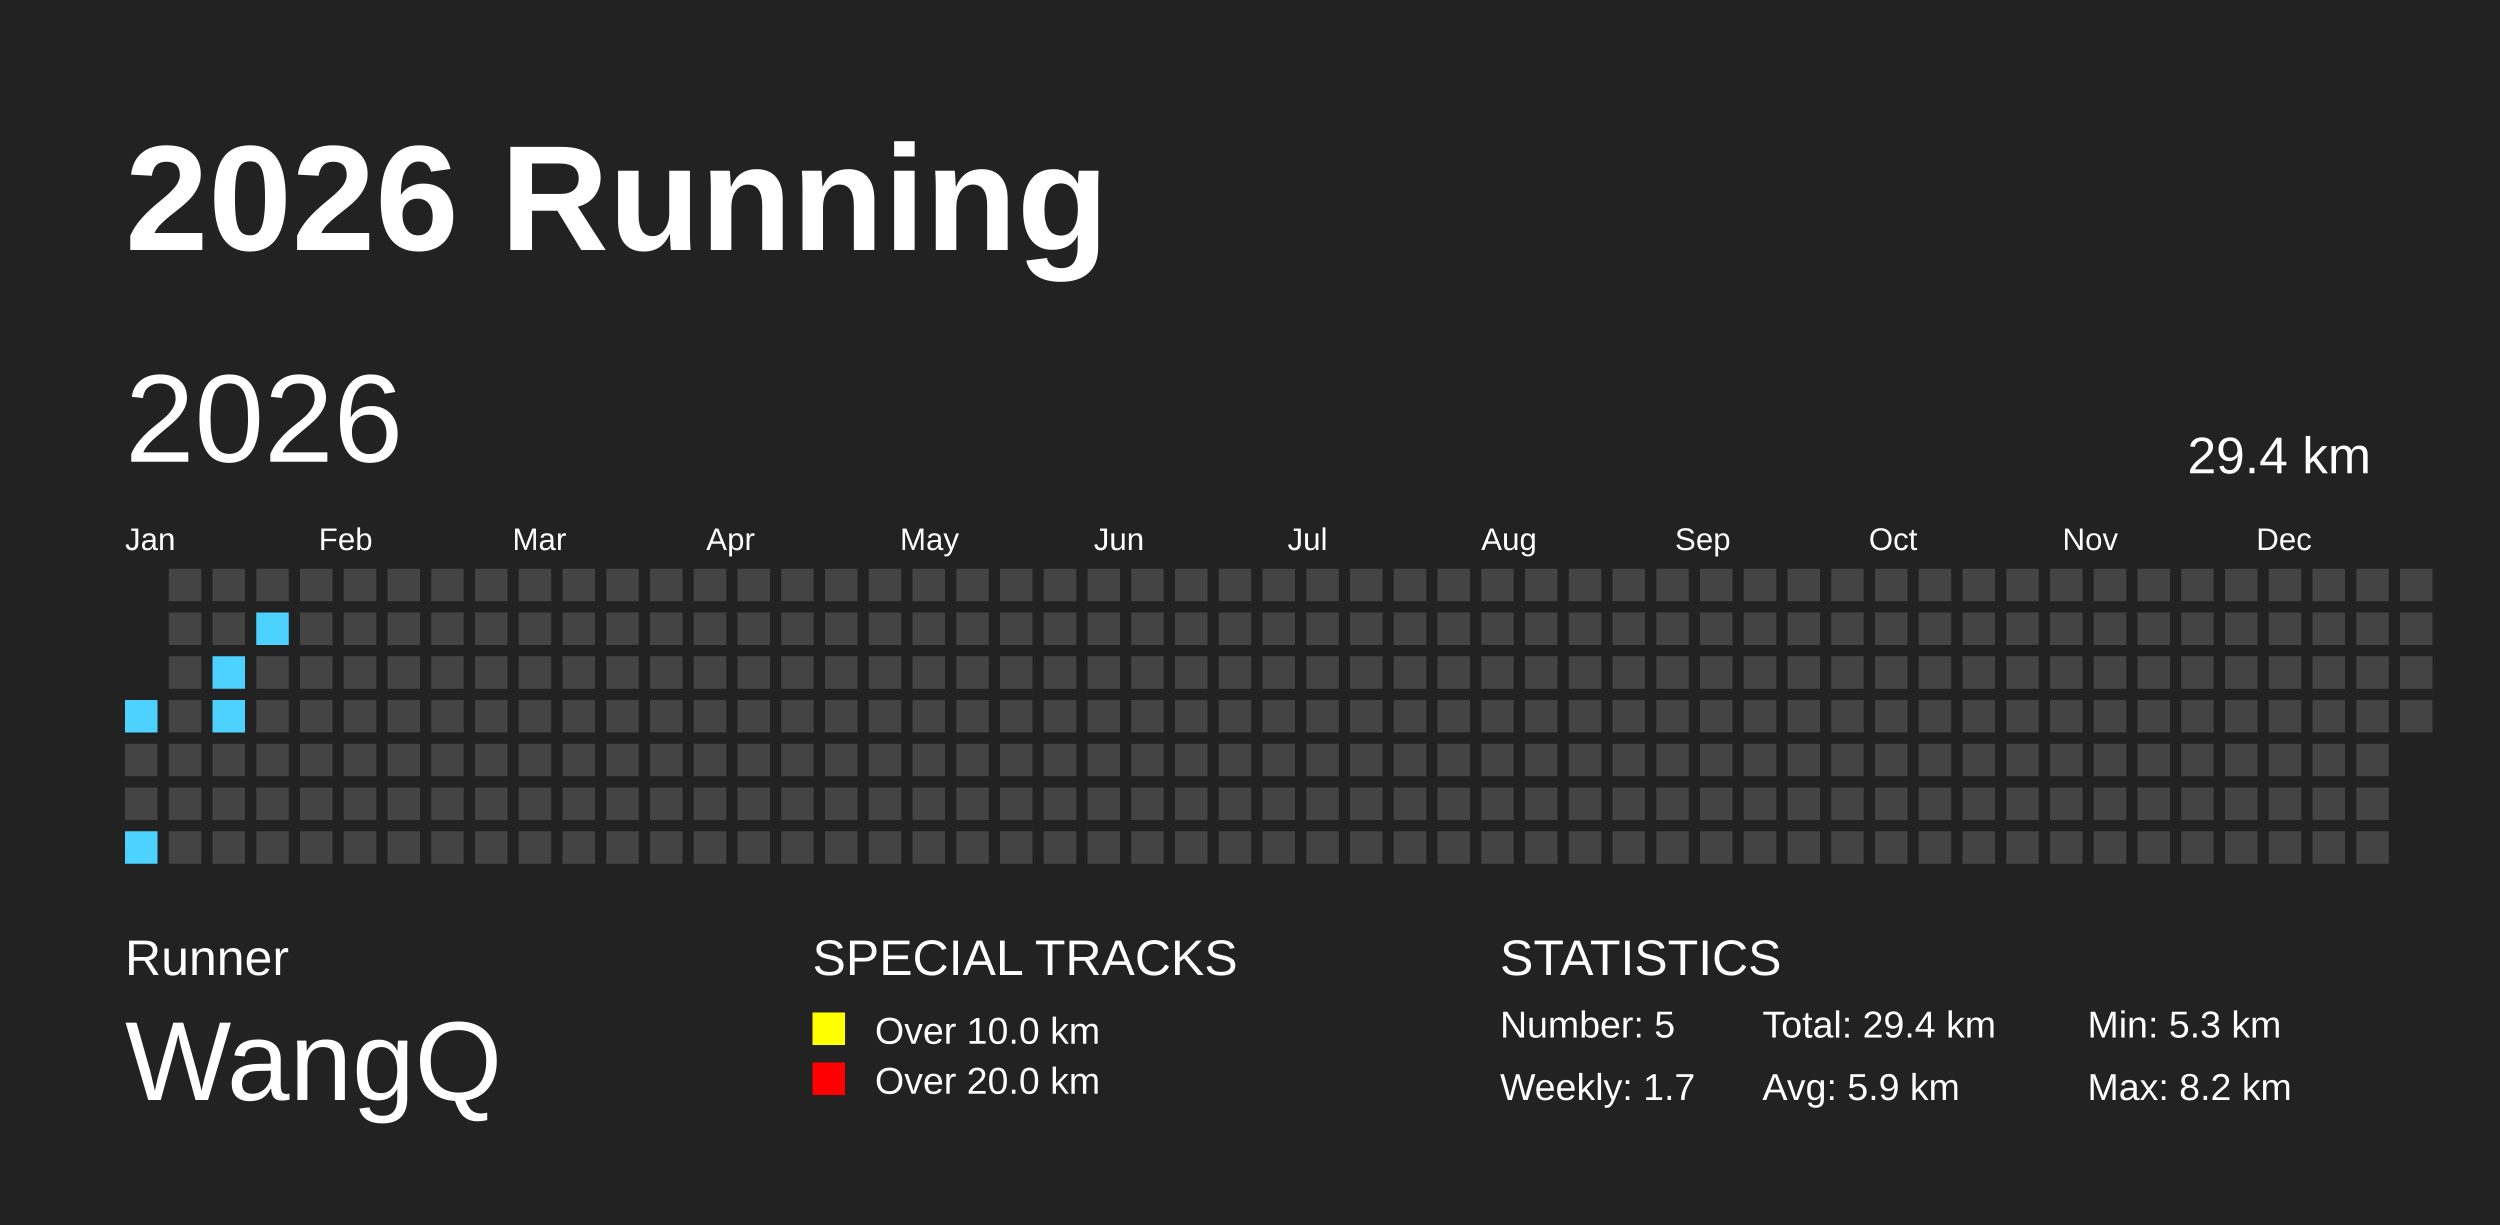
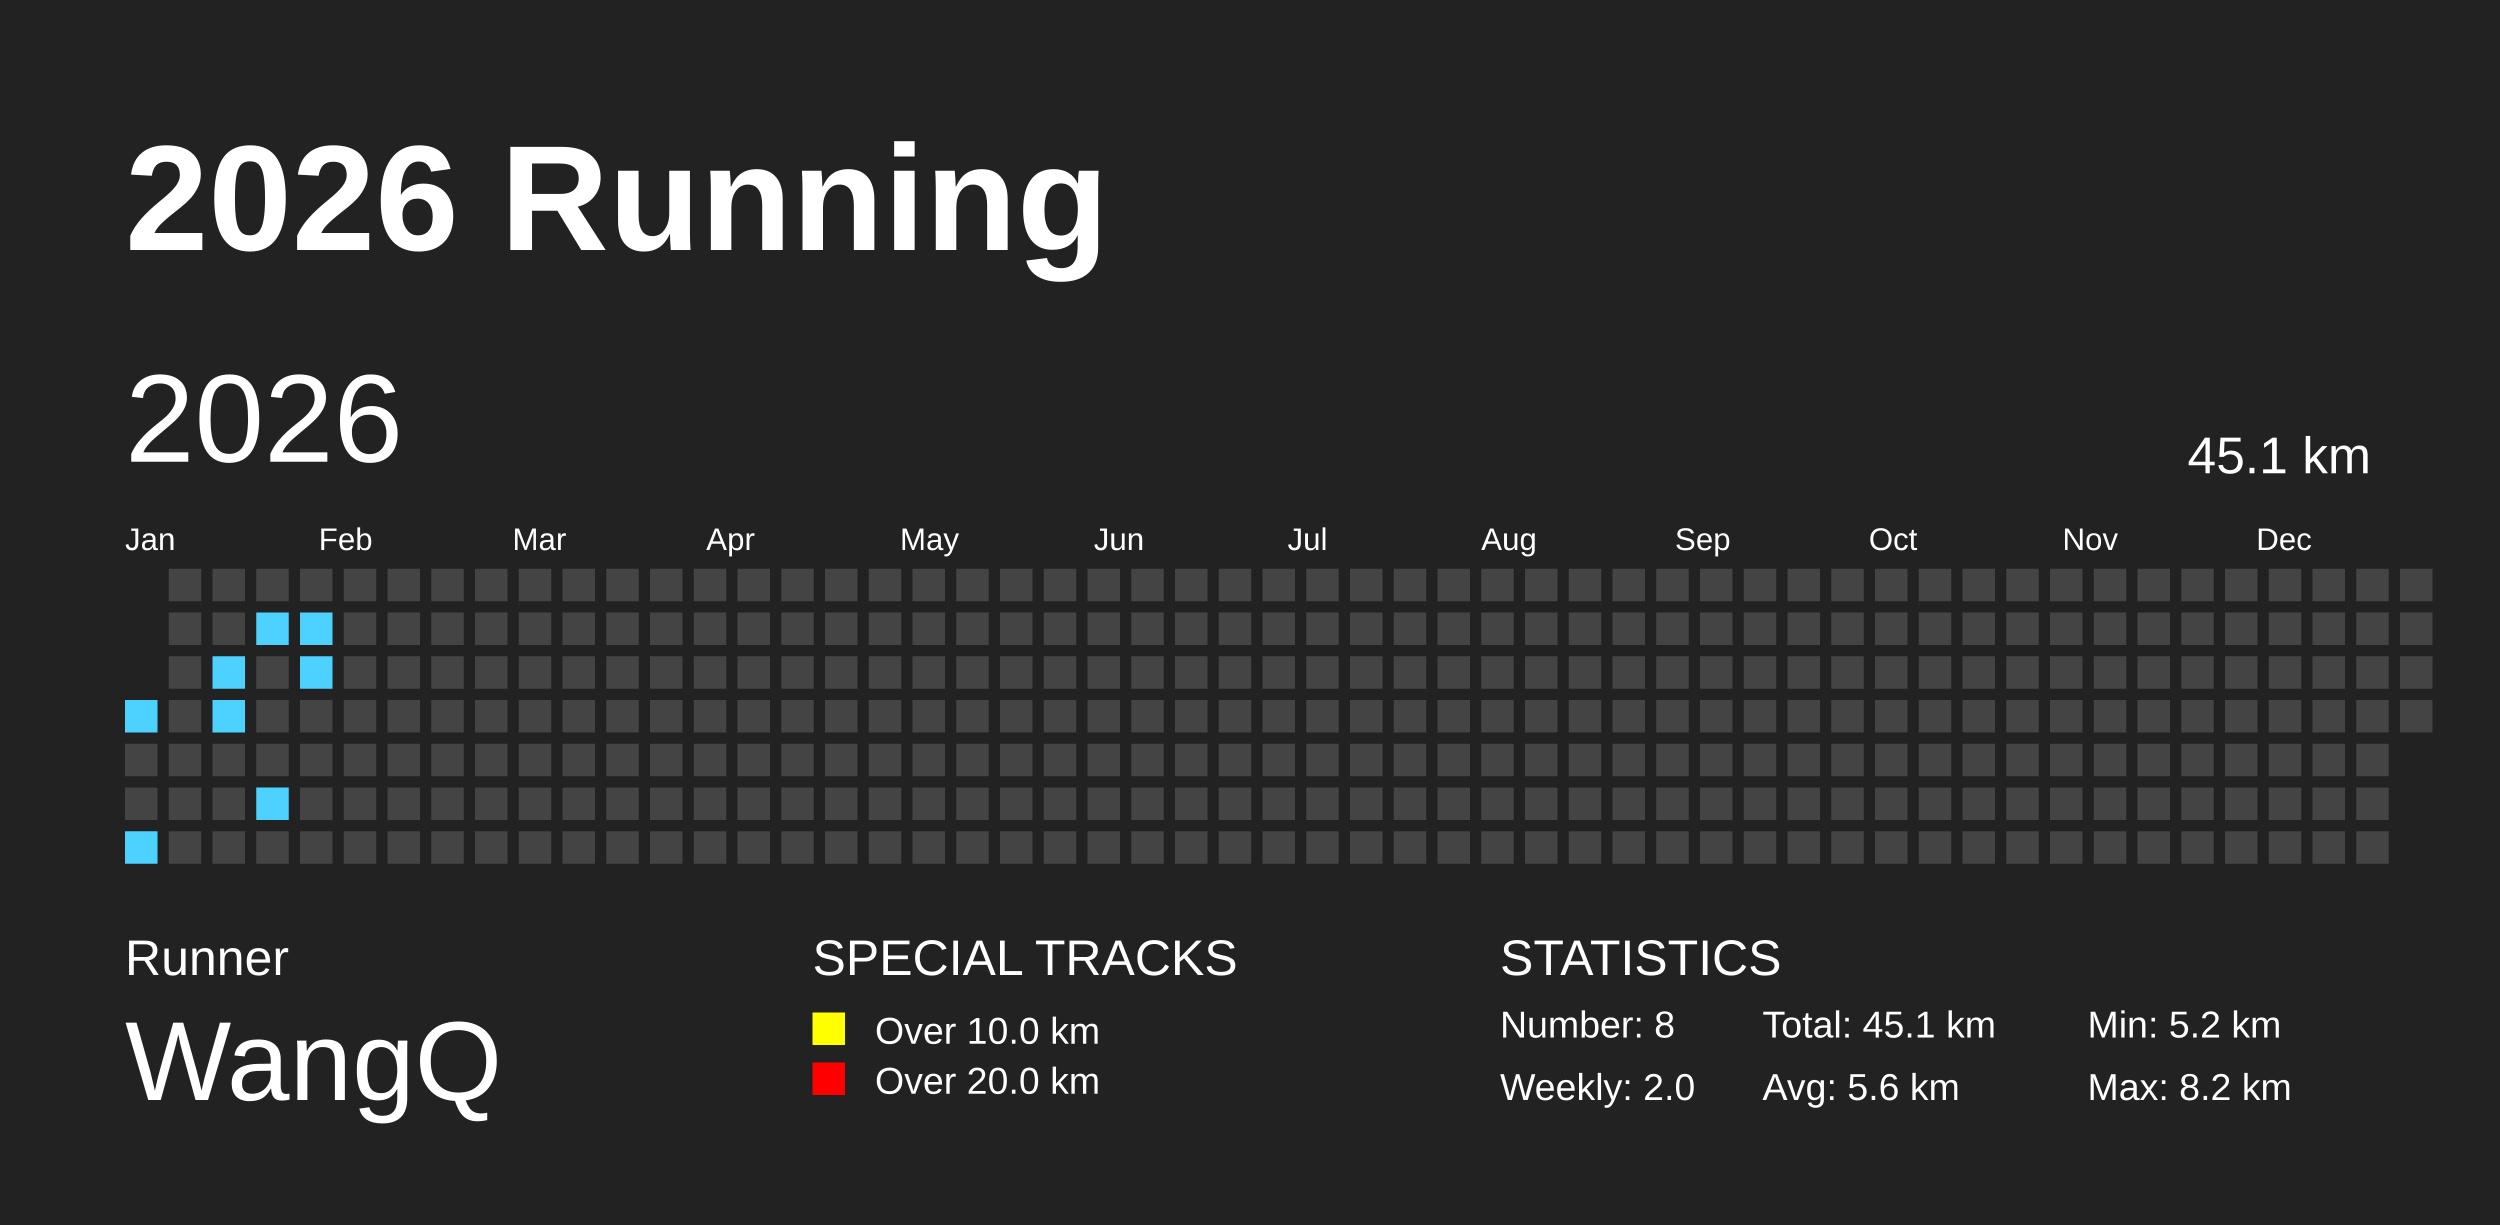
<svg xmlns="http://www.w3.org/2000/svg" baseProfile="full" height="98mm" version="1.1" viewBox="0,0,200,98" width="200mm">
  <defs />
  <rect fill="#222222" height="98" width="200" x="0" y="0" />
  <text fill="#FFFFFF" style="font-size:12px; font-family:Arial; font-weight:bold;" x="10" y="20">2026 Running</text>
  <text fill="#FFFFFF" style="font-size:4px; font-family:Arial" x="10" y="78">Runner</text>
  <text fill="#FFFFFF" style="font-size:9px; font-family:Arial" x="10" y="88">WangQ</text>
  <text fill="#FFFFFF" style="font-size:4px; font-family:Arial" x="65" y="78">SPECIAL TRACKS</text>
  <rect fill="yellow" height="2.6" width="2.6" x="65" y="81" />
  <text fill="#FFFFFF" style="font-size:3px; font-family:Arial" x="70" y="83.5">Over 10.0 km</text>
  <rect fill="red" height="2.6" width="2.6" x="65" y="85" />
  <text fill="#FFFFFF" style="font-size:3px; font-family:Arial" x="70" y="87.5">Over 20.0 km</text>
  <text fill="#FFFFFF" style="font-size:4px; font-family:Arial" x="120" y="78">STATISTICS</text>
-   <text fill="#FFFFFF" style="font-size:3px; font-family:Arial" x="120" y="83">Number: 5</text>
-   <text fill="#FFFFFF" style="font-size:3px; font-family:Arial" x="120" y="88">Weekly: 1.7</text>
-   <text fill="#FFFFFF" style="font-size:3px; font-family:Arial" x="141" y="83">Total: 29.4 km</text>
-   <text fill="#FFFFFF" style="font-size:3px; font-family:Arial" x="141" y="88">Avg: 5.9 km</text>
-   <text fill="#FFFFFF" style="font-size:3px; font-family:Arial" x="167" y="83">Min: 5.3 km</text>
+   <text fill="#FFFFFF" style="font-size:3px; font-family:Arial" x="120" y="83">Number: 8</text>
+   <text fill="#FFFFFF" style="font-size:3px; font-family:Arial" x="120" y="88">Weekly: 2.0</text>
+   <text fill="#FFFFFF" style="font-size:3px; font-family:Arial" x="141" y="83">Total: 45.1 km</text>
+   <text fill="#FFFFFF" style="font-size:3px; font-family:Arial" x="141" y="88">Avg: 5.6 km</text>
+   <text fill="#FFFFFF" style="font-size:3px; font-family:Arial" x="167" y="83">Min: 5.2 km</text>
  <text fill="#FFFFFF" style="font-size:3px; font-family:Arial" x="167" y="88">Max: 8.2 km</text>
  <text dominant-baseline="hanging" fill="#FFFFFF" style="font-size:10.0px; font-family:Arial;" x="10" y="30">2026</text>
-   <text dominant-baseline="hanging" fill="#FFFFFF" style="font-size:4.125px; font-family:Arial;" x="175" y="35">29.4 km</text>
+   <text dominant-baseline="hanging" fill="#FFFFFF" style="font-size:4.125px; font-family:Arial;" x="175" y="35">45.1 km</text>
  <text fill="#FFFFFF" style="font-size:2.5px; font-family:Arial" x="10.0" y="44">Jan</text>
  <text fill="#FFFFFF" style="font-size:2.5px; font-family:Arial" x="25.5" y="44">Feb</text>
  <text fill="#FFFFFF" style="font-size:2.5px; font-family:Arial" x="41.0" y="44">Mar</text>
  <text fill="#FFFFFF" style="font-size:2.5px; font-family:Arial" x="56.5" y="44">Apr</text>
  <text fill="#FFFFFF" style="font-size:2.5px; font-family:Arial" x="72.0" y="44">May</text>
  <text fill="#FFFFFF" style="font-size:2.5px; font-family:Arial" x="87.5" y="44">Jun</text>
  <text fill="#FFFFFF" style="font-size:2.5px; font-family:Arial" x="103.0" y="44">Jul</text>
  <text fill="#FFFFFF" style="font-size:2.5px; font-family:Arial" x="118.5" y="44">Aug</text>
  <text fill="#FFFFFF" style="font-size:2.5px; font-family:Arial" x="134.0" y="44">Sep</text>
  <text fill="#FFFFFF" style="font-size:2.5px; font-family:Arial" x="149.5" y="44">Oct</text>
  <text fill="#FFFFFF" style="font-size:2.5px; font-family:Arial" x="165.0" y="44">Nov</text>
  <text fill="#FFFFFF" style="font-size:2.5px; font-family:Arial" x="180.5" y="44">Dec</text>
  <rect fill="#4DD2FF" height="2.6" width="2.6" x="10.0" y="56.0" />
  <rect fill="#444444" height="2.6" width="2.6" x="10.0" y="59.5" />
  <rect fill="#444444" height="2.6" width="2.6" x="10.0" y="63.0" />
  <rect fill="#4DD2FF" height="2.6" width="2.6" x="10.0" y="66.5" />
  <rect fill="#444444" height="2.6" width="2.6" x="13.5" y="45.5" />
  <rect fill="#444444" height="2.6" width="2.6" x="13.5" y="49.0" />
  <rect fill="#444444" height="2.6" width="2.6" x="13.5" y="52.5" />
  <rect fill="#444444" height="2.6" width="2.6" x="13.5" y="56.0" />
  <rect fill="#444444" height="2.6" width="2.6" x="13.5" y="59.5" />
  <rect fill="#444444" height="2.6" width="2.6" x="13.5" y="63.0" />
  <rect fill="#444444" height="2.6" width="2.6" x="13.5" y="66.5" />
  <rect fill="#444444" height="2.6" width="2.6" x="17.0" y="45.5" />
  <rect fill="#444444" height="2.6" width="2.6" x="17.0" y="49.0" />
  <rect fill="#4DD2FF" height="2.6" width="2.6" x="17.0" y="52.5" />
  <rect fill="#4DD2FF" height="2.6" width="2.6" x="17.0" y="56.0" />
  <rect fill="#444444" height="2.6" width="2.6" x="17.0" y="59.5" />
  <rect fill="#444444" height="2.6" width="2.6" x="17.0" y="63.0" />
  <rect fill="#444444" height="2.6" width="2.6" x="17.0" y="66.5" />
  <rect fill="#444444" height="2.6" width="2.6" x="20.5" y="45.5" />
  <rect fill="#4DD2FF" height="2.6" width="2.6" x="20.5" y="49.0" />
  <rect fill="#444444" height="2.6" width="2.6" x="20.5" y="52.5" />
  <rect fill="#444444" height="2.6" width="2.6" x="20.5" y="56.0" />
  <rect fill="#444444" height="2.6" width="2.6" x="20.5" y="59.5" />
-   <rect fill="#444444" height="2.6" width="2.6" x="20.5" y="63.0" />
+   <rect fill="#4DD2FF" height="2.6" width="2.6" x="20.5" y="63.0" />
  <rect fill="#444444" height="2.6" width="2.6" x="20.5" y="66.5" />
  <rect fill="#444444" height="2.6" width="2.6" x="24.0" y="45.5" />
-   <rect fill="#444444" height="2.6" width="2.6" x="24.0" y="49.0" />
-   <rect fill="#444444" height="2.6" width="2.6" x="24.0" y="52.5" />
+   <rect fill="#4DD2FF" height="2.6" width="2.6" x="24.0" y="49.0" />
+   <rect fill="#4DD2FF" height="2.6" width="2.6" x="24.0" y="52.5" />
  <rect fill="#444444" height="2.6" width="2.6" x="24.0" y="56.0" />
  <rect fill="#444444" height="2.6" width="2.6" x="24.0" y="59.5" />
  <rect fill="#444444" height="2.6" width="2.6" x="24.0" y="63.0" />
  <rect fill="#444444" height="2.6" width="2.6" x="24.0" y="66.5" />
  <rect fill="#444444" height="2.6" width="2.6" x="27.5" y="45.5" />
  <rect fill="#444444" height="2.6" width="2.6" x="27.5" y="49.0" />
  <rect fill="#444444" height="2.6" width="2.6" x="27.5" y="52.5" />
  <rect fill="#444444" height="2.6" width="2.6" x="27.5" y="56.0" />
  <rect fill="#444444" height="2.6" width="2.6" x="27.5" y="59.5" />
  <rect fill="#444444" height="2.6" width="2.6" x="27.5" y="63.0" />
  <rect fill="#444444" height="2.6" width="2.6" x="27.5" y="66.5" />
  <rect fill="#444444" height="2.6" width="2.6" x="31.0" y="45.5" />
  <rect fill="#444444" height="2.6" width="2.6" x="31.0" y="49.0" />
  <rect fill="#444444" height="2.6" width="2.6" x="31.0" y="52.5" />
  <rect fill="#444444" height="2.6" width="2.6" x="31.0" y="56.0" />
  <rect fill="#444444" height="2.6" width="2.6" x="31.0" y="59.5" />
  <rect fill="#444444" height="2.6" width="2.6" x="31.0" y="63.0" />
  <rect fill="#444444" height="2.6" width="2.6" x="31.0" y="66.5" />
  <rect fill="#444444" height="2.6" width="2.6" x="34.5" y="45.5" />
  <rect fill="#444444" height="2.6" width="2.6" x="34.5" y="49.0" />
  <rect fill="#444444" height="2.6" width="2.6" x="34.5" y="52.5" />
  <rect fill="#444444" height="2.6" width="2.6" x="34.5" y="56.0" />
  <rect fill="#444444" height="2.6" width="2.6" x="34.5" y="59.5" />
  <rect fill="#444444" height="2.6" width="2.6" x="34.5" y="63.0" />
  <rect fill="#444444" height="2.6" width="2.6" x="34.5" y="66.5" />
  <rect fill="#444444" height="2.6" width="2.6" x="38.0" y="45.5" />
  <rect fill="#444444" height="2.6" width="2.6" x="38.0" y="49.0" />
  <rect fill="#444444" height="2.6" width="2.6" x="38.0" y="52.5" />
  <rect fill="#444444" height="2.6" width="2.6" x="38.0" y="56.0" />
  <rect fill="#444444" height="2.6" width="2.6" x="38.0" y="59.5" />
  <rect fill="#444444" height="2.6" width="2.6" x="38.0" y="63.0" />
  <rect fill="#444444" height="2.6" width="2.6" x="38.0" y="66.5" />
  <rect fill="#444444" height="2.6" width="2.6" x="41.5" y="45.5" />
  <rect fill="#444444" height="2.6" width="2.6" x="41.5" y="49.0" />
  <rect fill="#444444" height="2.6" width="2.6" x="41.5" y="52.5" />
  <rect fill="#444444" height="2.6" width="2.6" x="41.5" y="56.0" />
  <rect fill="#444444" height="2.6" width="2.6" x="41.5" y="59.5" />
  <rect fill="#444444" height="2.6" width="2.6" x="41.5" y="63.0" />
  <rect fill="#444444" height="2.6" width="2.6" x="41.5" y="66.5" />
  <rect fill="#444444" height="2.6" width="2.6" x="45.0" y="45.5" />
  <rect fill="#444444" height="2.6" width="2.6" x="45.0" y="49.0" />
  <rect fill="#444444" height="2.6" width="2.6" x="45.0" y="52.5" />
  <rect fill="#444444" height="2.6" width="2.6" x="45.0" y="56.0" />
  <rect fill="#444444" height="2.6" width="2.6" x="45.0" y="59.5" />
  <rect fill="#444444" height="2.6" width="2.6" x="45.0" y="63.0" />
  <rect fill="#444444" height="2.6" width="2.6" x="45.0" y="66.5" />
  <rect fill="#444444" height="2.6" width="2.6" x="48.5" y="45.5" />
  <rect fill="#444444" height="2.6" width="2.6" x="48.5" y="49.0" />
  <rect fill="#444444" height="2.6" width="2.6" x="48.5" y="52.5" />
  <rect fill="#444444" height="2.6" width="2.6" x="48.5" y="56.0" />
  <rect fill="#444444" height="2.6" width="2.6" x="48.5" y="59.5" />
  <rect fill="#444444" height="2.6" width="2.6" x="48.5" y="63.0" />
  <rect fill="#444444" height="2.6" width="2.6" x="48.5" y="66.5" />
  <rect fill="#444444" height="2.6" width="2.6" x="52.0" y="45.5" />
  <rect fill="#444444" height="2.6" width="2.6" x="52.0" y="49.0" />
  <rect fill="#444444" height="2.6" width="2.6" x="52.0" y="52.5" />
  <rect fill="#444444" height="2.6" width="2.6" x="52.0" y="56.0" />
  <rect fill="#444444" height="2.6" width="2.6" x="52.0" y="59.5" />
  <rect fill="#444444" height="2.6" width="2.6" x="52.0" y="63.0" />
  <rect fill="#444444" height="2.6" width="2.6" x="52.0" y="66.5" />
  <rect fill="#444444" height="2.6" width="2.6" x="55.5" y="45.5" />
  <rect fill="#444444" height="2.6" width="2.6" x="55.5" y="49.0" />
  <rect fill="#444444" height="2.6" width="2.6" x="55.5" y="52.5" />
  <rect fill="#444444" height="2.6" width="2.6" x="55.5" y="56.0" />
  <rect fill="#444444" height="2.6" width="2.6" x="55.5" y="59.5" />
  <rect fill="#444444" height="2.6" width="2.6" x="55.5" y="63.0" />
  <rect fill="#444444" height="2.6" width="2.6" x="55.5" y="66.5" />
  <rect fill="#444444" height="2.6" width="2.6" x="59.0" y="45.5" />
  <rect fill="#444444" height="2.6" width="2.6" x="59.0" y="49.0" />
  <rect fill="#444444" height="2.6" width="2.6" x="59.0" y="52.5" />
  <rect fill="#444444" height="2.6" width="2.6" x="59.0" y="56.0" />
  <rect fill="#444444" height="2.6" width="2.6" x="59.0" y="59.5" />
  <rect fill="#444444" height="2.6" width="2.6" x="59.0" y="63.0" />
  <rect fill="#444444" height="2.6" width="2.6" x="59.0" y="66.5" />
  <rect fill="#444444" height="2.6" width="2.6" x="62.5" y="45.5" />
  <rect fill="#444444" height="2.6" width="2.6" x="62.5" y="49.0" />
  <rect fill="#444444" height="2.6" width="2.6" x="62.5" y="52.5" />
  <rect fill="#444444" height="2.6" width="2.6" x="62.5" y="56.0" />
  <rect fill="#444444" height="2.6" width="2.6" x="62.5" y="59.5" />
  <rect fill="#444444" height="2.6" width="2.6" x="62.5" y="63.0" />
  <rect fill="#444444" height="2.6" width="2.6" x="62.5" y="66.5" />
  <rect fill="#444444" height="2.6" width="2.6" x="66.0" y="45.5" />
  <rect fill="#444444" height="2.6" width="2.6" x="66.0" y="49.0" />
  <rect fill="#444444" height="2.6" width="2.6" x="66.0" y="52.5" />
  <rect fill="#444444" height="2.6" width="2.6" x="66.0" y="56.0" />
  <rect fill="#444444" height="2.6" width="2.6" x="66.0" y="59.5" />
  <rect fill="#444444" height="2.6" width="2.6" x="66.0" y="63.0" />
  <rect fill="#444444" height="2.6" width="2.6" x="66.0" y="66.5" />
  <rect fill="#444444" height="2.6" width="2.6" x="69.5" y="45.5" />
  <rect fill="#444444" height="2.6" width="2.6" x="69.5" y="49.0" />
  <rect fill="#444444" height="2.6" width="2.6" x="69.5" y="52.5" />
  <rect fill="#444444" height="2.6" width="2.6" x="69.5" y="56.0" />
  <rect fill="#444444" height="2.6" width="2.6" x="69.5" y="59.5" />
  <rect fill="#444444" height="2.6" width="2.6" x="69.5" y="63.0" />
  <rect fill="#444444" height="2.6" width="2.6" x="69.5" y="66.5" />
  <rect fill="#444444" height="2.6" width="2.6" x="73.0" y="45.5" />
  <rect fill="#444444" height="2.6" width="2.6" x="73.0" y="49.0" />
  <rect fill="#444444" height="2.6" width="2.6" x="73.0" y="52.5" />
  <rect fill="#444444" height="2.6" width="2.6" x="73.0" y="56.0" />
  <rect fill="#444444" height="2.6" width="2.6" x="73.0" y="59.5" />
  <rect fill="#444444" height="2.6" width="2.6" x="73.0" y="63.0" />
  <rect fill="#444444" height="2.6" width="2.6" x="73.0" y="66.5" />
  <rect fill="#444444" height="2.6" width="2.6" x="76.5" y="45.5" />
  <rect fill="#444444" height="2.6" width="2.6" x="76.5" y="49.0" />
  <rect fill="#444444" height="2.6" width="2.6" x="76.5" y="52.5" />
  <rect fill="#444444" height="2.6" width="2.6" x="76.5" y="56.0" />
  <rect fill="#444444" height="2.6" width="2.6" x="76.5" y="59.5" />
  <rect fill="#444444" height="2.6" width="2.6" x="76.5" y="63.0" />
  <rect fill="#444444" height="2.6" width="2.6" x="76.5" y="66.5" />
  <rect fill="#444444" height="2.6" width="2.6" x="80.0" y="45.5" />
  <rect fill="#444444" height="2.6" width="2.6" x="80.0" y="49.0" />
  <rect fill="#444444" height="2.6" width="2.6" x="80.0" y="52.5" />
  <rect fill="#444444" height="2.6" width="2.6" x="80.0" y="56.0" />
  <rect fill="#444444" height="2.6" width="2.6" x="80.0" y="59.5" />
  <rect fill="#444444" height="2.6" width="2.6" x="80.0" y="63.0" />
  <rect fill="#444444" height="2.6" width="2.6" x="80.0" y="66.5" />
  <rect fill="#444444" height="2.6" width="2.6" x="83.5" y="45.5" />
  <rect fill="#444444" height="2.6" width="2.6" x="83.5" y="49.0" />
  <rect fill="#444444" height="2.6" width="2.6" x="83.5" y="52.5" />
  <rect fill="#444444" height="2.6" width="2.6" x="83.5" y="56.0" />
  <rect fill="#444444" height="2.6" width="2.6" x="83.5" y="59.5" />
  <rect fill="#444444" height="2.6" width="2.6" x="83.5" y="63.0" />
  <rect fill="#444444" height="2.6" width="2.6" x="83.5" y="66.5" />
  <rect fill="#444444" height="2.6" width="2.6" x="87.0" y="45.5" />
  <rect fill="#444444" height="2.6" width="2.6" x="87.0" y="49.0" />
  <rect fill="#444444" height="2.6" width="2.6" x="87.0" y="52.5" />
  <rect fill="#444444" height="2.6" width="2.6" x="87.0" y="56.0" />
  <rect fill="#444444" height="2.6" width="2.6" x="87.0" y="59.5" />
  <rect fill="#444444" height="2.6" width="2.6" x="87.0" y="63.0" />
  <rect fill="#444444" height="2.6" width="2.6" x="87.0" y="66.5" />
  <rect fill="#444444" height="2.6" width="2.6" x="90.5" y="45.5" />
  <rect fill="#444444" height="2.6" width="2.6" x="90.5" y="49.0" />
  <rect fill="#444444" height="2.6" width="2.6" x="90.5" y="52.5" />
  <rect fill="#444444" height="2.6" width="2.6" x="90.5" y="56.0" />
  <rect fill="#444444" height="2.6" width="2.6" x="90.5" y="59.5" />
  <rect fill="#444444" height="2.6" width="2.6" x="90.5" y="63.0" />
  <rect fill="#444444" height="2.6" width="2.6" x="90.5" y="66.5" />
  <rect fill="#444444" height="2.6" width="2.6" x="94.0" y="45.5" />
  <rect fill="#444444" height="2.6" width="2.6" x="94.0" y="49.0" />
  <rect fill="#444444" height="2.6" width="2.6" x="94.0" y="52.5" />
  <rect fill="#444444" height="2.6" width="2.6" x="94.0" y="56.0" />
  <rect fill="#444444" height="2.6" width="2.6" x="94.0" y="59.5" />
  <rect fill="#444444" height="2.6" width="2.6" x="94.0" y="63.0" />
  <rect fill="#444444" height="2.6" width="2.6" x="94.0" y="66.5" />
  <rect fill="#444444" height="2.6" width="2.6" x="97.5" y="45.5" />
  <rect fill="#444444" height="2.6" width="2.6" x="97.5" y="49.0" />
  <rect fill="#444444" height="2.6" width="2.6" x="97.5" y="52.5" />
  <rect fill="#444444" height="2.6" width="2.6" x="97.5" y="56.0" />
  <rect fill="#444444" height="2.6" width="2.6" x="97.5" y="59.5" />
  <rect fill="#444444" height="2.6" width="2.6" x="97.5" y="63.0" />
  <rect fill="#444444" height="2.6" width="2.6" x="97.5" y="66.5" />
  <rect fill="#444444" height="2.6" width="2.6" x="101.0" y="45.5" />
  <rect fill="#444444" height="2.6" width="2.6" x="101.0" y="49.0" />
  <rect fill="#444444" height="2.6" width="2.6" x="101.0" y="52.5" />
  <rect fill="#444444" height="2.6" width="2.6" x="101.0" y="56.0" />
  <rect fill="#444444" height="2.6" width="2.6" x="101.0" y="59.5" />
  <rect fill="#444444" height="2.6" width="2.6" x="101.0" y="63.0" />
  <rect fill="#444444" height="2.6" width="2.6" x="101.0" y="66.5" />
  <rect fill="#444444" height="2.6" width="2.6" x="104.5" y="45.5" />
  <rect fill="#444444" height="2.6" width="2.6" x="104.5" y="49.0" />
  <rect fill="#444444" height="2.6" width="2.6" x="104.5" y="52.5" />
  <rect fill="#444444" height="2.6" width="2.6" x="104.5" y="56.0" />
  <rect fill="#444444" height="2.6" width="2.6" x="104.5" y="59.5" />
  <rect fill="#444444" height="2.6" width="2.6" x="104.5" y="63.0" />
  <rect fill="#444444" height="2.6" width="2.6" x="104.5" y="66.5" />
  <rect fill="#444444" height="2.6" width="2.6" x="108.0" y="45.5" />
  <rect fill="#444444" height="2.6" width="2.6" x="108.0" y="49.0" />
  <rect fill="#444444" height="2.6" width="2.6" x="108.0" y="52.5" />
  <rect fill="#444444" height="2.6" width="2.6" x="108.0" y="56.0" />
  <rect fill="#444444" height="2.6" width="2.6" x="108.0" y="59.5" />
  <rect fill="#444444" height="2.6" width="2.6" x="108.0" y="63.0" />
  <rect fill="#444444" height="2.6" width="2.6" x="108.0" y="66.5" />
  <rect fill="#444444" height="2.6" width="2.6" x="111.5" y="45.5" />
  <rect fill="#444444" height="2.6" width="2.6" x="111.5" y="49.0" />
  <rect fill="#444444" height="2.6" width="2.6" x="111.5" y="52.5" />
  <rect fill="#444444" height="2.6" width="2.6" x="111.5" y="56.0" />
  <rect fill="#444444" height="2.6" width="2.6" x="111.5" y="59.5" />
  <rect fill="#444444" height="2.6" width="2.6" x="111.5" y="63.0" />
  <rect fill="#444444" height="2.6" width="2.6" x="111.5" y="66.5" />
  <rect fill="#444444" height="2.6" width="2.6" x="115.0" y="45.5" />
  <rect fill="#444444" height="2.6" width="2.6" x="115.0" y="49.0" />
  <rect fill="#444444" height="2.6" width="2.6" x="115.0" y="52.5" />
  <rect fill="#444444" height="2.6" width="2.6" x="115.0" y="56.0" />
  <rect fill="#444444" height="2.6" width="2.6" x="115.0" y="59.5" />
  <rect fill="#444444" height="2.6" width="2.6" x="115.0" y="63.0" />
  <rect fill="#444444" height="2.6" width="2.6" x="115.0" y="66.5" />
  <rect fill="#444444" height="2.6" width="2.6" x="118.5" y="45.5" />
  <rect fill="#444444" height="2.6" width="2.6" x="118.5" y="49.0" />
  <rect fill="#444444" height="2.6" width="2.6" x="118.5" y="52.5" />
  <rect fill="#444444" height="2.6" width="2.6" x="118.5" y="56.0" />
  <rect fill="#444444" height="2.6" width="2.6" x="118.5" y="59.5" />
  <rect fill="#444444" height="2.6" width="2.6" x="118.5" y="63.0" />
  <rect fill="#444444" height="2.6" width="2.6" x="118.5" y="66.5" />
  <rect fill="#444444" height="2.6" width="2.6" x="122.0" y="45.5" />
  <rect fill="#444444" height="2.6" width="2.6" x="122.0" y="49.0" />
  <rect fill="#444444" height="2.6" width="2.6" x="122.0" y="52.5" />
  <rect fill="#444444" height="2.6" width="2.6" x="122.0" y="56.0" />
  <rect fill="#444444" height="2.6" width="2.6" x="122.0" y="59.5" />
  <rect fill="#444444" height="2.6" width="2.6" x="122.0" y="63.0" />
  <rect fill="#444444" height="2.6" width="2.6" x="122.0" y="66.5" />
  <rect fill="#444444" height="2.6" width="2.6" x="125.5" y="45.5" />
  <rect fill="#444444" height="2.6" width="2.6" x="125.5" y="49.0" />
  <rect fill="#444444" height="2.6" width="2.6" x="125.5" y="52.5" />
  <rect fill="#444444" height="2.6" width="2.6" x="125.5" y="56.0" />
  <rect fill="#444444" height="2.6" width="2.6" x="125.5" y="59.5" />
  <rect fill="#444444" height="2.6" width="2.6" x="125.5" y="63.0" />
  <rect fill="#444444" height="2.6" width="2.6" x="125.5" y="66.5" />
  <rect fill="#444444" height="2.6" width="2.6" x="129.0" y="45.5" />
  <rect fill="#444444" height="2.6" width="2.6" x="129.0" y="49.0" />
  <rect fill="#444444" height="2.6" width="2.6" x="129.0" y="52.5" />
  <rect fill="#444444" height="2.6" width="2.6" x="129.0" y="56.0" />
  <rect fill="#444444" height="2.6" width="2.6" x="129.0" y="59.5" />
  <rect fill="#444444" height="2.6" width="2.6" x="129.0" y="63.0" />
  <rect fill="#444444" height="2.6" width="2.6" x="129.0" y="66.5" />
  <rect fill="#444444" height="2.6" width="2.6" x="132.5" y="45.5" />
  <rect fill="#444444" height="2.6" width="2.6" x="132.5" y="49.0" />
  <rect fill="#444444" height="2.6" width="2.6" x="132.5" y="52.5" />
  <rect fill="#444444" height="2.6" width="2.6" x="132.5" y="56.0" />
  <rect fill="#444444" height="2.6" width="2.6" x="132.5" y="59.5" />
  <rect fill="#444444" height="2.6" width="2.6" x="132.5" y="63.0" />
  <rect fill="#444444" height="2.6" width="2.6" x="132.5" y="66.5" />
  <rect fill="#444444" height="2.6" width="2.6" x="136.0" y="45.5" />
  <rect fill="#444444" height="2.6" width="2.6" x="136.0" y="49.0" />
  <rect fill="#444444" height="2.6" width="2.6" x="136.0" y="52.5" />
  <rect fill="#444444" height="2.6" width="2.6" x="136.0" y="56.0" />
  <rect fill="#444444" height="2.6" width="2.6" x="136.0" y="59.5" />
  <rect fill="#444444" height="2.6" width="2.6" x="136.0" y="63.0" />
  <rect fill="#444444" height="2.6" width="2.6" x="136.0" y="66.5" />
  <rect fill="#444444" height="2.6" width="2.6" x="139.5" y="45.5" />
  <rect fill="#444444" height="2.6" width="2.6" x="139.5" y="49.0" />
  <rect fill="#444444" height="2.6" width="2.6" x="139.5" y="52.5" />
  <rect fill="#444444" height="2.6" width="2.6" x="139.5" y="56.0" />
  <rect fill="#444444" height="2.6" width="2.6" x="139.5" y="59.5" />
  <rect fill="#444444" height="2.6" width="2.6" x="139.5" y="63.0" />
  <rect fill="#444444" height="2.6" width="2.6" x="139.5" y="66.5" />
  <rect fill="#444444" height="2.6" width="2.6" x="143.0" y="45.5" />
  <rect fill="#444444" height="2.6" width="2.6" x="143.0" y="49.0" />
  <rect fill="#444444" height="2.6" width="2.6" x="143.0" y="52.5" />
  <rect fill="#444444" height="2.6" width="2.6" x="143.0" y="56.0" />
  <rect fill="#444444" height="2.6" width="2.6" x="143.0" y="59.5" />
  <rect fill="#444444" height="2.6" width="2.6" x="143.0" y="63.0" />
  <rect fill="#444444" height="2.6" width="2.6" x="143.0" y="66.5" />
  <rect fill="#444444" height="2.6" width="2.6" x="146.5" y="45.5" />
  <rect fill="#444444" height="2.6" width="2.6" x="146.5" y="49.0" />
  <rect fill="#444444" height="2.6" width="2.6" x="146.5" y="52.5" />
  <rect fill="#444444" height="2.6" width="2.6" x="146.5" y="56.0" />
  <rect fill="#444444" height="2.6" width="2.6" x="146.5" y="59.5" />
  <rect fill="#444444" height="2.6" width="2.6" x="146.5" y="63.0" />
  <rect fill="#444444" height="2.6" width="2.6" x="146.5" y="66.5" />
  <rect fill="#444444" height="2.6" width="2.6" x="150.0" y="45.5" />
  <rect fill="#444444" height="2.6" width="2.6" x="150.0" y="49.0" />
  <rect fill="#444444" height="2.6" width="2.6" x="150.0" y="52.5" />
  <rect fill="#444444" height="2.6" width="2.6" x="150.0" y="56.0" />
  <rect fill="#444444" height="2.6" width="2.6" x="150.0" y="59.5" />
  <rect fill="#444444" height="2.6" width="2.6" x="150.0" y="63.0" />
  <rect fill="#444444" height="2.6" width="2.6" x="150.0" y="66.5" />
  <rect fill="#444444" height="2.6" width="2.6" x="153.5" y="45.5" />
  <rect fill="#444444" height="2.6" width="2.6" x="153.5" y="49.0" />
  <rect fill="#444444" height="2.6" width="2.6" x="153.5" y="52.5" />
  <rect fill="#444444" height="2.6" width="2.6" x="153.5" y="56.0" />
  <rect fill="#444444" height="2.6" width="2.6" x="153.5" y="59.5" />
  <rect fill="#444444" height="2.6" width="2.6" x="153.5" y="63.0" />
  <rect fill="#444444" height="2.6" width="2.6" x="153.5" y="66.5" />
  <rect fill="#444444" height="2.6" width="2.6" x="157.0" y="45.5" />
  <rect fill="#444444" height="2.6" width="2.6" x="157.0" y="49.0" />
  <rect fill="#444444" height="2.6" width="2.6" x="157.0" y="52.5" />
  <rect fill="#444444" height="2.6" width="2.6" x="157.0" y="56.0" />
  <rect fill="#444444" height="2.6" width="2.6" x="157.0" y="59.5" />
  <rect fill="#444444" height="2.6" width="2.6" x="157.0" y="63.0" />
  <rect fill="#444444" height="2.6" width="2.6" x="157.0" y="66.5" />
  <rect fill="#444444" height="2.6" width="2.6" x="160.5" y="45.5" />
  <rect fill="#444444" height="2.6" width="2.6" x="160.5" y="49.0" />
  <rect fill="#444444" height="2.6" width="2.6" x="160.5" y="52.5" />
  <rect fill="#444444" height="2.6" width="2.6" x="160.5" y="56.0" />
  <rect fill="#444444" height="2.6" width="2.6" x="160.5" y="59.5" />
  <rect fill="#444444" height="2.6" width="2.6" x="160.5" y="63.0" />
  <rect fill="#444444" height="2.6" width="2.6" x="160.5" y="66.5" />
  <rect fill="#444444" height="2.6" width="2.6" x="164.0" y="45.5" />
  <rect fill="#444444" height="2.6" width="2.6" x="164.0" y="49.0" />
  <rect fill="#444444" height="2.6" width="2.6" x="164.0" y="52.5" />
  <rect fill="#444444" height="2.6" width="2.6" x="164.0" y="56.0" />
  <rect fill="#444444" height="2.6" width="2.6" x="164.0" y="59.5" />
  <rect fill="#444444" height="2.6" width="2.6" x="164.0" y="63.0" />
  <rect fill="#444444" height="2.6" width="2.6" x="164.0" y="66.5" />
  <rect fill="#444444" height="2.6" width="2.6" x="167.5" y="45.5" />
  <rect fill="#444444" height="2.6" width="2.6" x="167.5" y="49.0" />
  <rect fill="#444444" height="2.6" width="2.6" x="167.5" y="52.5" />
  <rect fill="#444444" height="2.6" width="2.6" x="167.5" y="56.0" />
  <rect fill="#444444" height="2.6" width="2.6" x="167.5" y="59.5" />
  <rect fill="#444444" height="2.6" width="2.6" x="167.5" y="63.0" />
  <rect fill="#444444" height="2.6" width="2.6" x="167.5" y="66.5" />
  <rect fill="#444444" height="2.6" width="2.6" x="171.0" y="45.5" />
  <rect fill="#444444" height="2.6" width="2.6" x="171.0" y="49.0" />
  <rect fill="#444444" height="2.6" width="2.6" x="171.0" y="52.5" />
  <rect fill="#444444" height="2.6" width="2.6" x="171.0" y="56.0" />
  <rect fill="#444444" height="2.6" width="2.6" x="171.0" y="59.5" />
  <rect fill="#444444" height="2.6" width="2.6" x="171.0" y="63.0" />
  <rect fill="#444444" height="2.6" width="2.6" x="171.0" y="66.5" />
  <rect fill="#444444" height="2.6" width="2.6" x="174.5" y="45.5" />
  <rect fill="#444444" height="2.6" width="2.6" x="174.5" y="49.0" />
  <rect fill="#444444" height="2.6" width="2.6" x="174.5" y="52.5" />
  <rect fill="#444444" height="2.6" width="2.6" x="174.5" y="56.0" />
  <rect fill="#444444" height="2.6" width="2.6" x="174.5" y="59.5" />
  <rect fill="#444444" height="2.6" width="2.6" x="174.5" y="63.0" />
  <rect fill="#444444" height="2.6" width="2.6" x="174.5" y="66.5" />
  <rect fill="#444444" height="2.6" width="2.6" x="178.0" y="45.5" />
  <rect fill="#444444" height="2.6" width="2.6" x="178.0" y="49.0" />
  <rect fill="#444444" height="2.6" width="2.6" x="178.0" y="52.5" />
  <rect fill="#444444" height="2.6" width="2.6" x="178.0" y="56.0" />
  <rect fill="#444444" height="2.6" width="2.6" x="178.0" y="59.5" />
  <rect fill="#444444" height="2.6" width="2.6" x="178.0" y="63.0" />
  <rect fill="#444444" height="2.6" width="2.6" x="178.0" y="66.5" />
  <rect fill="#444444" height="2.6" width="2.6" x="181.5" y="45.5" />
  <rect fill="#444444" height="2.6" width="2.6" x="181.5" y="49.0" />
  <rect fill="#444444" height="2.6" width="2.6" x="181.5" y="52.5" />
  <rect fill="#444444" height="2.6" width="2.6" x="181.5" y="56.0" />
  <rect fill="#444444" height="2.6" width="2.6" x="181.5" y="59.5" />
  <rect fill="#444444" height="2.6" width="2.6" x="181.5" y="63.0" />
  <rect fill="#444444" height="2.6" width="2.6" x="181.5" y="66.5" />
  <rect fill="#444444" height="2.6" width="2.6" x="185.0" y="45.5" />
  <rect fill="#444444" height="2.6" width="2.6" x="185.0" y="49.0" />
  <rect fill="#444444" height="2.6" width="2.6" x="185.0" y="52.5" />
  <rect fill="#444444" height="2.6" width="2.6" x="185.0" y="56.0" />
  <rect fill="#444444" height="2.6" width="2.6" x="185.0" y="59.5" />
  <rect fill="#444444" height="2.6" width="2.6" x="185.0" y="63.0" />
  <rect fill="#444444" height="2.6" width="2.6" x="185.0" y="66.5" />
  <rect fill="#444444" height="2.6" width="2.6" x="188.5" y="45.5" />
  <rect fill="#444444" height="2.6" width="2.6" x="188.5" y="49.0" />
  <rect fill="#444444" height="2.6" width="2.6" x="188.5" y="52.5" />
  <rect fill="#444444" height="2.6" width="2.6" x="188.5" y="56.0" />
  <rect fill="#444444" height="2.6" width="2.6" x="188.5" y="59.5" />
  <rect fill="#444444" height="2.6" width="2.6" x="188.5" y="63.0" />
  <rect fill="#444444" height="2.6" width="2.6" x="188.5" y="66.5" />
  <rect fill="#444444" height="2.6" width="2.6" x="192.0" y="45.5" />
  <rect fill="#444444" height="2.6" width="2.6" x="192.0" y="49.0" />
  <rect fill="#444444" height="2.6" width="2.6" x="192.0" y="52.5" />
  <rect fill="#444444" height="2.6" width="2.6" x="192.0" y="56.0" />
</svg>
